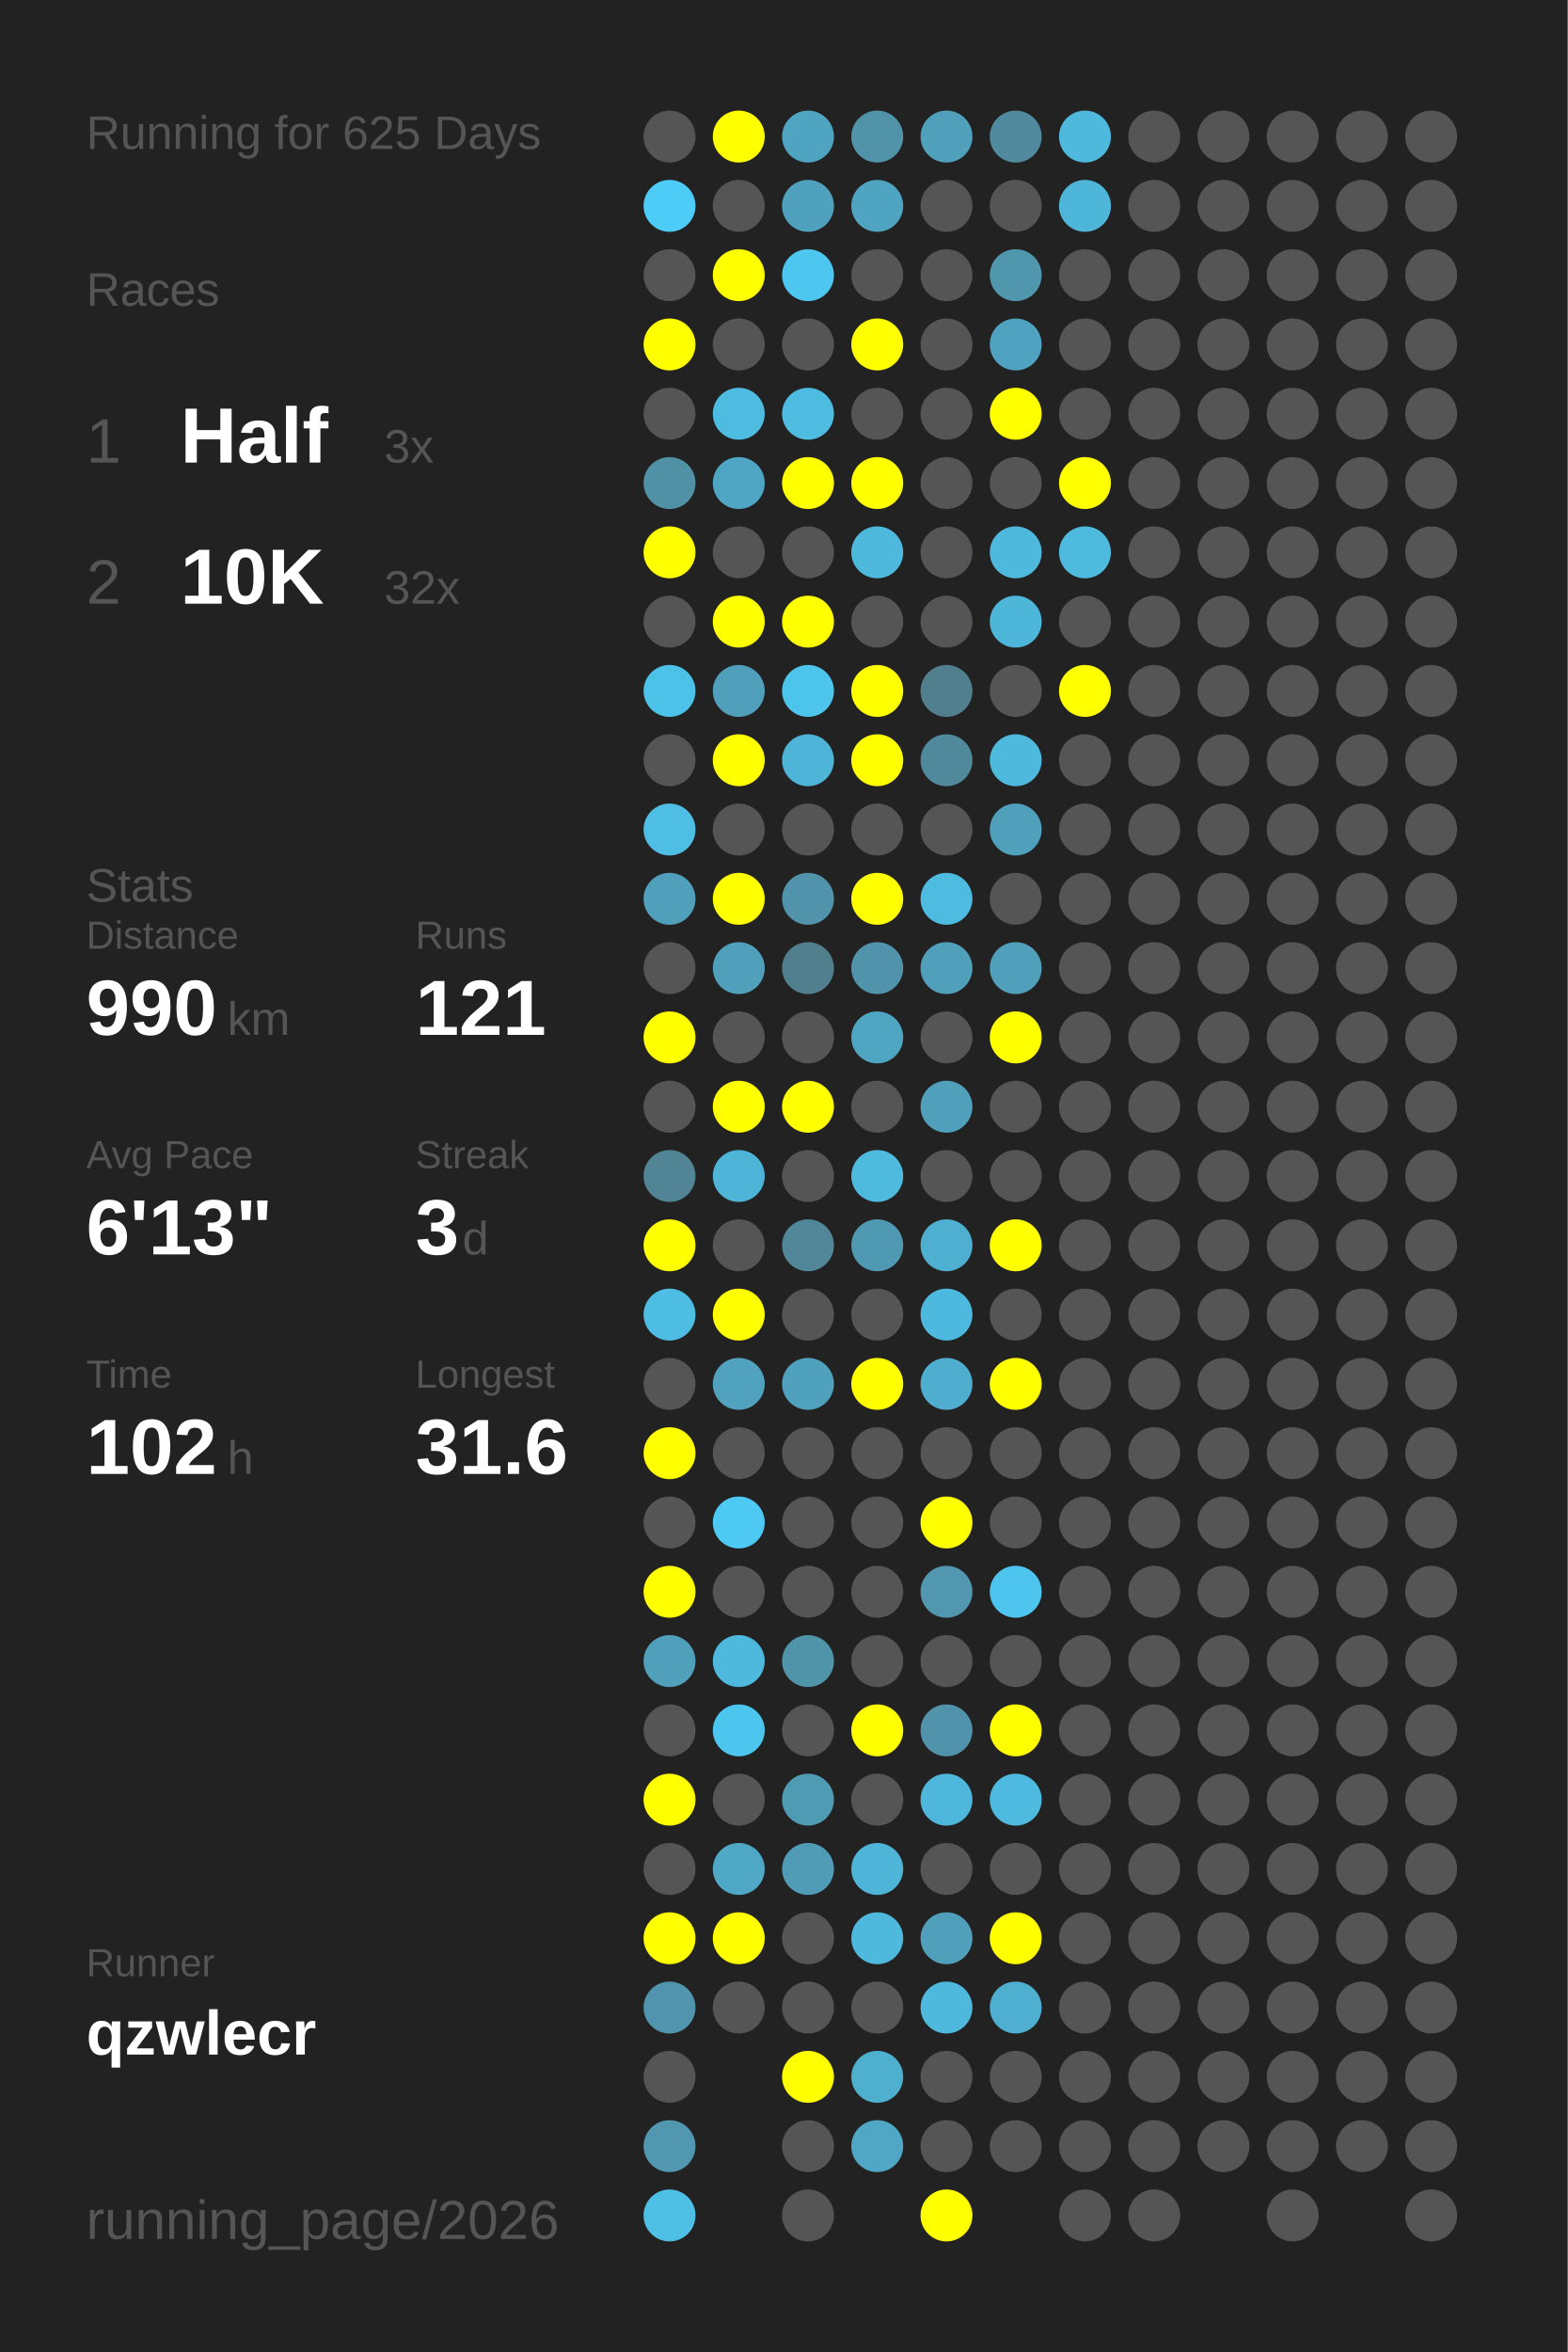
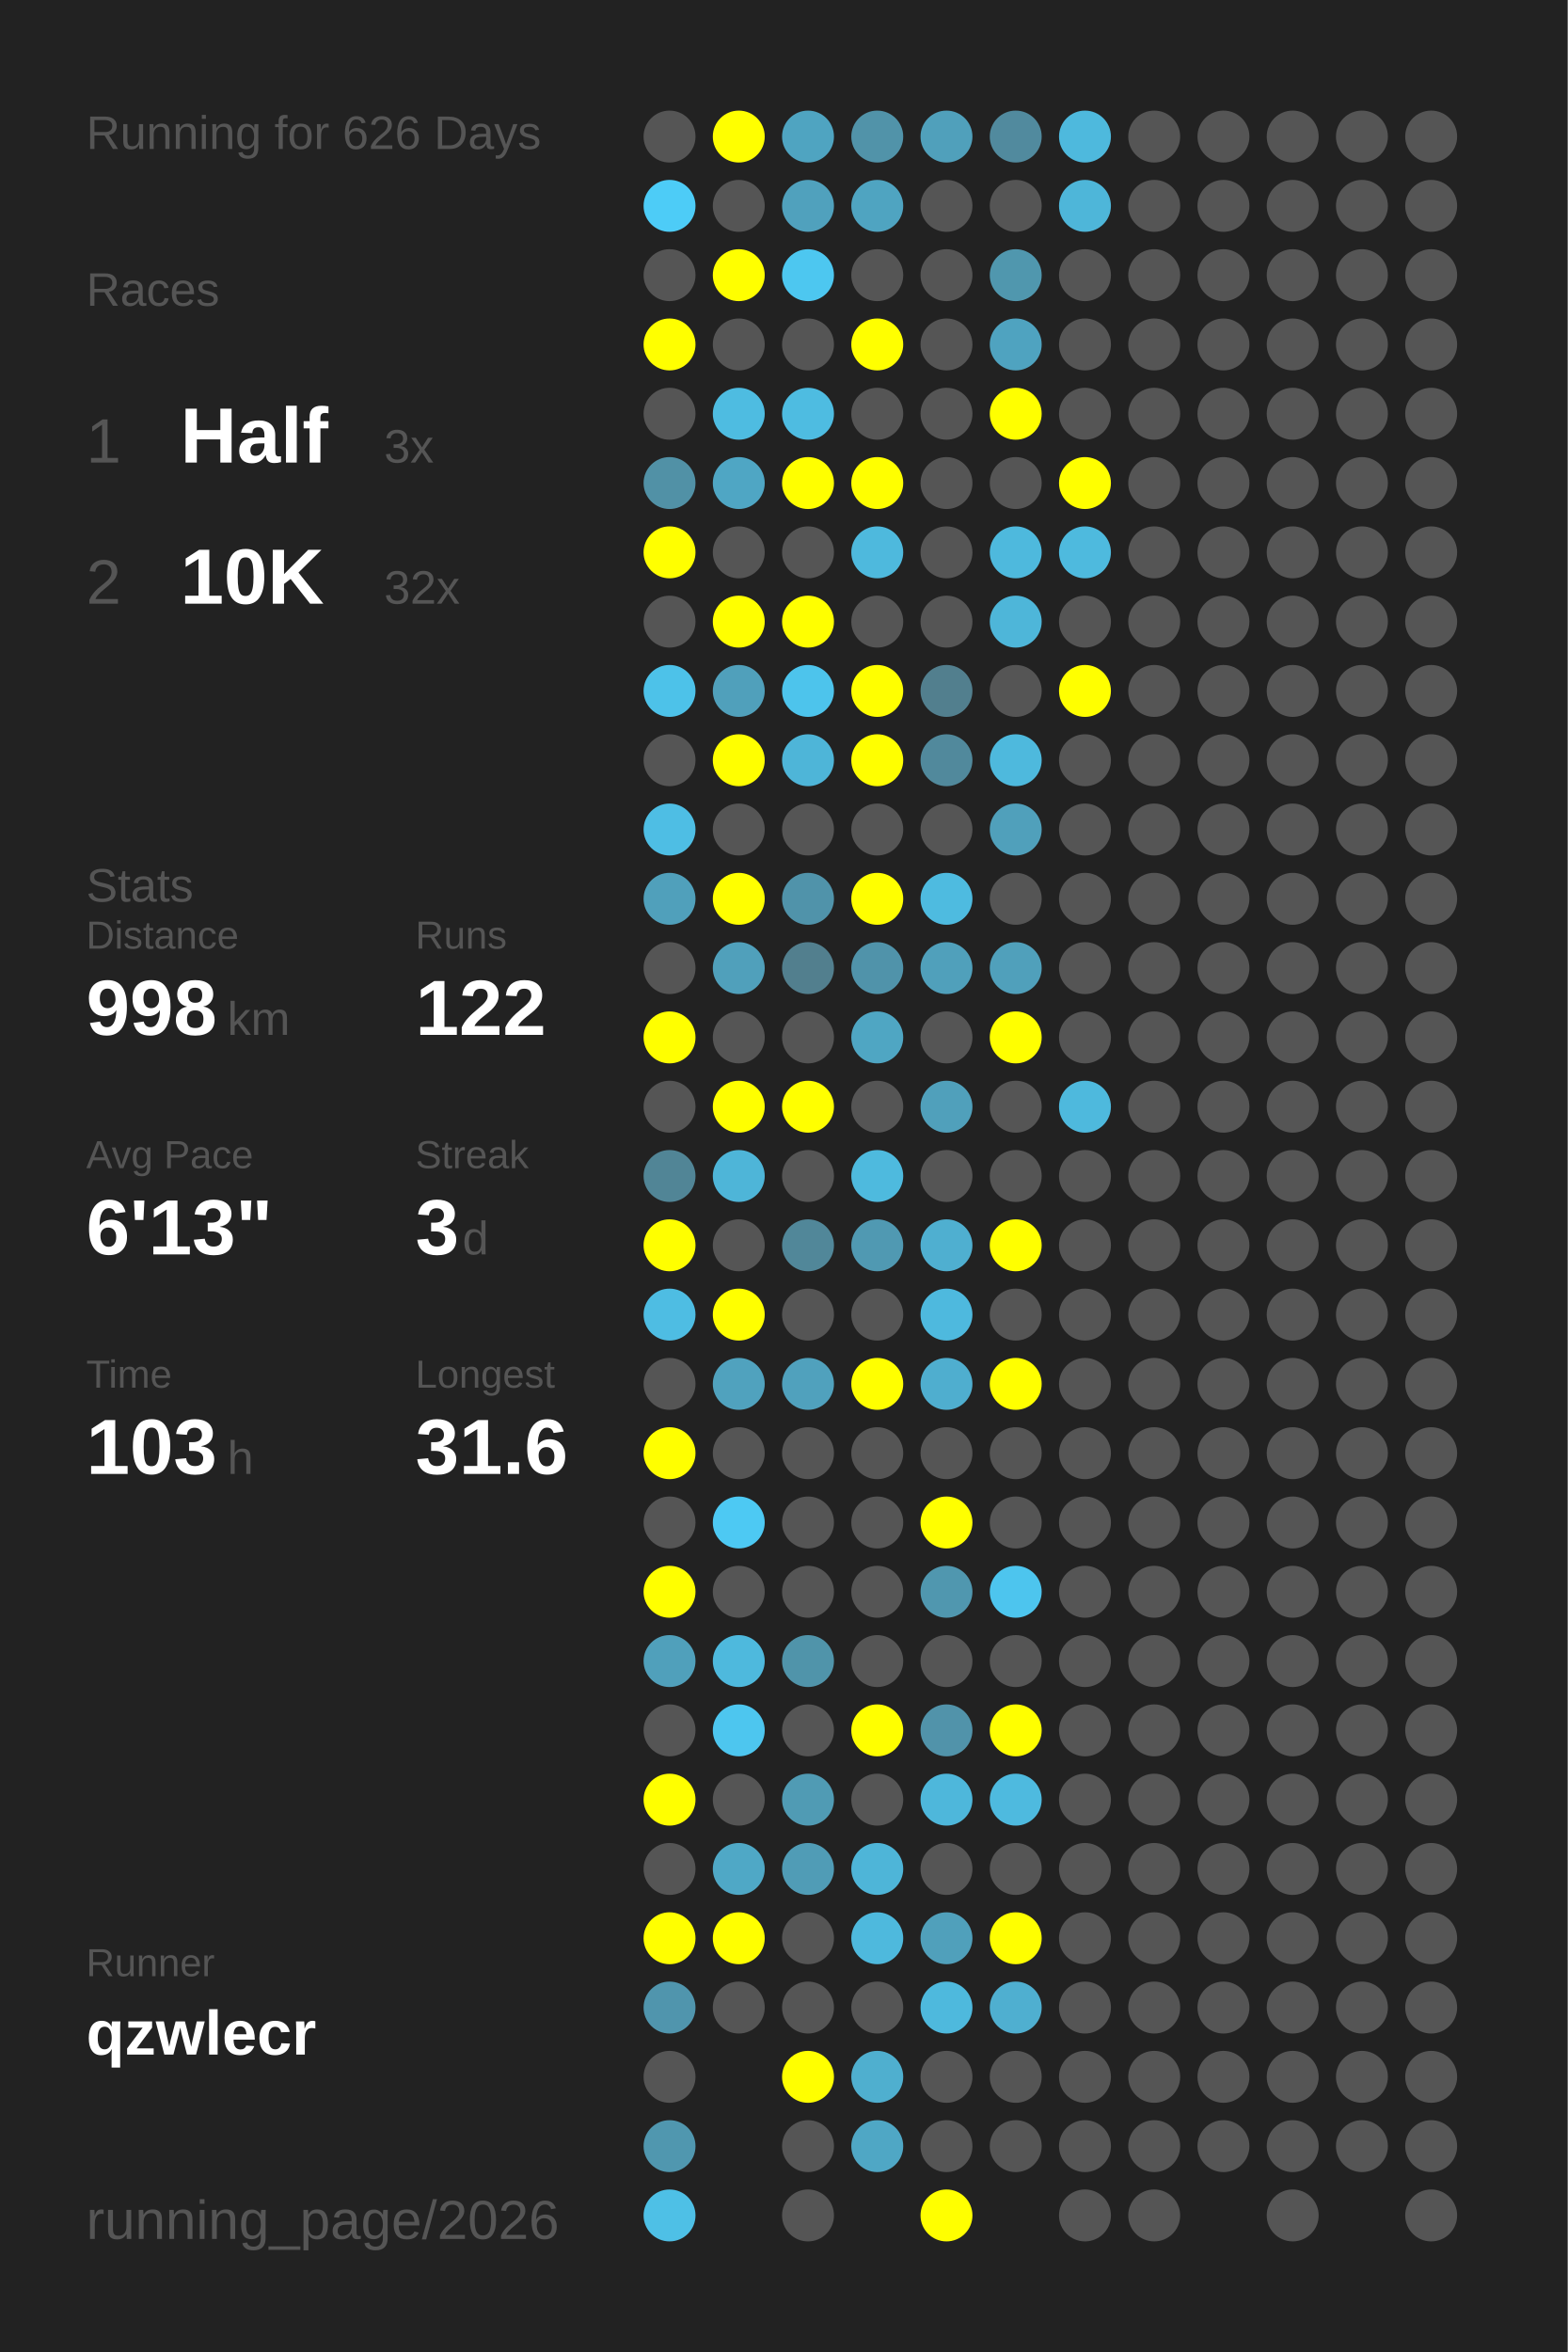
<svg xmlns="http://www.w3.org/2000/svg" baseProfile="full" height="300mm" version="1.1" viewBox="0,0,200,300" width="200mm">
  <defs />
  <rect fill="#222222" height="300" width="200" x="0" y="0" />
-   <text fill="#555555" style="font-size:6px; font-family:Arial;" x="11" y="19">Running for 625 Days</text>
+   <text fill="#555555" style="font-size:6px; font-family:Arial;" x="11" y="19">Running for 626 Days</text>
  <text fill="#555555" style="font-size:6px; font-family:Arial;" x="11" y="39">Races</text>
  <text fill="#555555" style="font-size:8px; font-family:Arial;" x="11" y="59">1</text>
  <text fill="#FFFFFF" style="font-size:10px; font-family:Arial; font-weight:bold;" x="23" y="59">Half</text>
  <text fill="#555555" style="font-size:6px; font-family:Arial;" x="49" y="59">3x</text>
  <text fill="#555555" style="font-size:8px; font-family:Arial;" x="11" y="77">2</text>
  <text fill="#FFFFFF" style="font-size:10px; font-family:Arial; font-weight:bold;" x="23" y="77">10K</text>
  <text fill="#555555" style="font-size:6px; font-family:Arial;" x="49" y="77">32x</text>
  <text fill="#555555" style="font-size:6px; font-family:Arial;" x="11" y="115">Stats</text>
  <text fill="#555555" style="font-size:5px; font-family:Arial;" x="11" y="121">Distance</text>
-   <text fill="#FFFFFF" style="font-size:10px; font-family:Arial; font-weight:bold;" x="11" y="132">990</text>
+   <text fill="#FFFFFF" style="font-size:10px; font-family:Arial; font-weight:bold;" x="11" y="132">998</text>
  <text fill="#555555" style="font-size:6px; font-family:Arial;" x="29" y="132">km</text>
  <text fill="#555555" style="font-size:5px; font-family:Arial;" x="53" y="121">Runs</text>
-   <text fill="#FFFFFF" style="font-size:10px; font-family:Arial; font-weight:bold;" x="53" y="132">121</text>
+   <text fill="#FFFFFF" style="font-size:10px; font-family:Arial; font-weight:bold;" x="53" y="132">122</text>
  <text fill="#555555" style="font-size:5px; font-family:Arial;" x="11" y="149">Avg Pace</text>
  <text fill="#FFFFFF" style="font-size:10px; font-family:Arial; font-weight:bold;" x="11" y="160">6'13"</text>
  <text fill="#555555" style="font-size:5px; font-family:Arial;" x="53" y="149">Streak</text>
  <text fill="#FFFFFF" style="font-size:10px; font-family:Arial; font-weight:bold;" x="53" y="160">3</text>
  <text fill="#555555" style="font-size:6px; font-family:Arial;" x="59" y="160">d</text>
  <text fill="#555555" style="font-size:5px; font-family:Arial;" x="11" y="177">Time</text>
-   <text fill="#FFFFFF" style="font-size:10px; font-family:Arial; font-weight:bold;" x="11" y="188">102</text>
+   <text fill="#FFFFFF" style="font-size:10px; font-family:Arial; font-weight:bold;" x="11" y="188">103</text>
  <text fill="#555555" style="font-size:6px; font-family:Arial;" x="29" y="188">h</text>
  <text fill="#555555" style="font-size:5px; font-family:Arial;" x="53" y="177">Longest</text>
  <text fill="#FFFFFF" style="font-size:10px; font-family:Arial; font-weight:bold;" x="53" y="188">31.6</text>
  <text fill="#555555" style="font-size:5px; font-family:Arial;" x="11" y="252.065">Runner</text>
  <text fill="#FFFFFF" style="font-size:8px; font-family:Arial; font-weight:bold;" x="11" y="262.065">qzwlecr</text>
  <text fill="#555555" style="font-size:7px; font-family:Arial;" x="11" y="285.581">running_page/2026</text>
  <circle cx="85.417" cy="17.419" fill="#555555" r="3.312" />
  <circle cx="85.417" cy="26.258" fill="#4dccf7" r="3.312" />
  <circle cx="85.417" cy="35.097" fill="#555555" r="3.312" />
  <circle cx="85.417" cy="43.935" fill="#FFFF00" r="3.312" />
  <circle cx="85.417" cy="52.774" fill="#555555" r="3.312" />
  <circle cx="85.417" cy="61.613" fill="#5191a6" r="3.312" />
  <circle cx="85.417" cy="70.452" fill="#FFFF00" r="3.312" />
  <circle cx="85.417" cy="79.29" fill="#555555" r="3.312" />
  <circle cx="85.417" cy="88.129" fill="#4dc2e9" r="3.312" />
  <circle cx="85.417" cy="96.968" fill="#555555" r="3.312" />
  <circle cx="85.417" cy="105.806" fill="#4ebee4" r="3.312" />
  <circle cx="85.417" cy="114.645" fill="#50a0bb" r="3.312" />
  <circle cx="85.417" cy="123.484" fill="#555555" r="3.312" />
  <circle cx="85.417" cy="132.323" fill="#FFFF00" r="3.312" />
  <circle cx="85.417" cy="141.161" fill="#555555" r="3.312" />
  <circle cx="85.417" cy="150" fill="#518596" r="3.312" />
  <circle cx="85.417" cy="158.839" fill="#FFFF00" r="3.312" />
  <circle cx="85.417" cy="167.677" fill="#4ebde3" r="3.312" />
  <circle cx="85.417" cy="176.516" fill="#555555" r="3.312" />
  <circle cx="85.417" cy="185.355" fill="#FFFF00" r="3.312" />
  <circle cx="85.417" cy="194.194" fill="#555555" r="3.312" />
  <circle cx="85.417" cy="203.032" fill="#FFFF00" r="3.312" />
  <circle cx="85.417" cy="211.871" fill="#50a0bb" r="3.312" />
  <circle cx="85.417" cy="220.71" fill="#555555" r="3.312" />
  <circle cx="85.417" cy="229.548" fill="#FFFF00" r="3.312" />
  <circle cx="85.417" cy="238.387" fill="#555555" r="3.312" />
  <circle cx="85.417" cy="247.226" fill="#FFFF00" r="3.312" />
  <circle cx="85.417" cy="256.065" fill="#5095ad" r="3.312" />
  <circle cx="85.417" cy="264.903" fill="#555555" r="3.312" />
  <circle cx="85.417" cy="273.742" fill="#5097af" r="3.312" />
  <circle cx="85.417" cy="282.581" fill="#4ec0e6" r="3.312" />
  <circle cx="94.25" cy="17.419" fill="#FFFF00" r="3.312" />
  <circle cx="94.25" cy="26.258" fill="#555555" r="3.312" />
  <circle cx="94.25" cy="35.097" fill="#FFFF00" r="3.312" />
  <circle cx="94.25" cy="43.935" fill="#555555" r="3.312" />
  <circle cx="94.25" cy="52.774" fill="#4ebce1" r="3.312" />
  <circle cx="94.25" cy="61.613" fill="#4fa6c4" r="3.312" />
  <circle cx="94.25" cy="70.452" fill="#555555" r="3.312" />
  <circle cx="94.25" cy="79.29" fill="#FFFF00" r="3.312" />
  <circle cx="94.25" cy="88.129" fill="#50a0bb" r="3.312" />
  <circle cx="94.25" cy="96.968" fill="#FFFF00" r="3.312" />
  <circle cx="94.25" cy="105.806" fill="#555555" r="3.312" />
  <circle cx="94.25" cy="114.645" fill="#FFFF00" r="3.312" />
  <circle cx="94.25" cy="123.484" fill="#50a0bb" r="3.312" />
  <circle cx="94.25" cy="132.323" fill="#555555" r="3.312" />
  <circle cx="94.25" cy="141.161" fill="#FFFF00" r="3.312" />
  <circle cx="94.25" cy="150" fill="#4eb5d8" r="3.312" />
  <circle cx="94.25" cy="158.839" fill="#555555" r="3.312" />
  <circle cx="94.25" cy="167.677" fill="#FFFF00" r="3.312" />
  <circle cx="94.25" cy="176.516" fill="#50a2be" r="3.312" />
  <circle cx="94.25" cy="185.355" fill="#555555" r="3.312" />
  <circle cx="94.25" cy="194.194" fill="#4dc9f3" r="3.312" />
  <circle cx="94.25" cy="203.032" fill="#555555" r="3.312" />
  <circle cx="94.25" cy="211.871" fill="#4eb9dd" r="3.312" />
  <circle cx="94.25" cy="220.71" fill="#4dc6ef" r="3.312" />
  <circle cx="94.25" cy="229.548" fill="#555555" r="3.312" />
  <circle cx="94.25" cy="238.387" fill="#4fa8c6" r="3.312" />
  <circle cx="94.25" cy="247.226" fill="#FFFF00" r="3.312" />
  <circle cx="94.25" cy="256.065" fill="#555555" r="3.312" />
  <circle cx="103.083" cy="17.419" fill="#4fa4c1" r="3.312" />
  <circle cx="103.083" cy="26.258" fill="#50a1bd" r="3.312" />
  <circle cx="103.083" cy="35.097" fill="#4dc7f0" r="3.312" />
  <circle cx="103.083" cy="43.935" fill="#555555" r="3.312" />
  <circle cx="103.083" cy="52.774" fill="#4ebce1" r="3.312" />
  <circle cx="103.083" cy="61.613" fill="#FFFF00" r="3.312" />
  <circle cx="103.083" cy="70.452" fill="#555555" r="3.312" />
  <circle cx="103.083" cy="79.29" fill="#FFFF00" r="3.312" />
  <circle cx="103.083" cy="88.129" fill="#4dc4ec" r="3.312" />
  <circle cx="103.083" cy="96.968" fill="#4eb5d8" r="3.312" />
  <circle cx="103.083" cy="105.806" fill="#555555" r="3.312" />
  <circle cx="103.083" cy="114.645" fill="#5093aa" r="3.312" />
  <circle cx="103.083" cy="123.484" fill="#527f8e" r="3.312" />
  <circle cx="103.083" cy="132.323" fill="#555555" r="3.312" />
  <circle cx="103.083" cy="141.161" fill="#FFFF00" r="3.312" />
  <circle cx="103.083" cy="150" fill="#555555" r="3.312" />
  <circle cx="103.083" cy="158.839" fill="#518799" r="3.312" />
  <circle cx="103.083" cy="167.677" fill="#555555" r="3.312" />
  <circle cx="103.083" cy="176.516" fill="#50a1bd" r="3.312" />
  <circle cx="103.083" cy="185.355" fill="#555555" r="3.312" />
  <circle cx="103.083" cy="194.194" fill="#555555" r="3.312" />
  <circle cx="103.083" cy="203.032" fill="#555555" r="3.312" />
  <circle cx="103.083" cy="211.871" fill="#5094aa" r="3.312" />
  <circle cx="103.083" cy="220.71" fill="#555555" r="3.312" />
  <circle cx="103.083" cy="229.548" fill="#509bb4" r="3.312" />
  <circle cx="103.083" cy="238.387" fill="#509cb6" r="3.312" />
  <circle cx="103.083" cy="247.226" fill="#555555" r="3.312" />
  <circle cx="103.083" cy="256.065" fill="#555555" r="3.312" />
  <circle cx="103.083" cy="264.903" fill="#FFFF00" r="3.312" />
  <circle cx="103.083" cy="273.742" fill="#555555" r="3.312" />
  <circle cx="103.083" cy="282.581" fill="#555555" r="3.312" />
  <circle cx="111.917" cy="17.419" fill="#5193a9" r="3.312" />
  <circle cx="111.917" cy="26.258" fill="#4fa4c1" r="3.312" />
  <circle cx="111.917" cy="35.097" fill="#555555" r="3.312" />
  <circle cx="111.917" cy="43.935" fill="#FFFF00" r="3.312" />
  <circle cx="111.917" cy="52.774" fill="#555555" r="3.312" />
  <circle cx="111.917" cy="61.613" fill="#FFFF00" r="3.312" />
  <circle cx="111.917" cy="70.452" fill="#4eb9dd" r="3.312" />
  <circle cx="111.917" cy="79.29" fill="#555555" r="3.312" />
  <circle cx="111.917" cy="88.129" fill="#FFFF00" r="3.312" />
  <circle cx="111.917" cy="96.968" fill="#FFFF00" r="3.312" />
  <circle cx="111.917" cy="105.806" fill="#555555" r="3.312" />
  <circle cx="111.917" cy="114.645" fill="#FFFF00" r="3.312" />
  <circle cx="111.917" cy="123.484" fill="#5093aa" r="3.312" />
  <circle cx="111.917" cy="132.323" fill="#4fa6c3" r="3.312" />
  <circle cx="111.917" cy="141.161" fill="#555555" r="3.312" />
  <circle cx="111.917" cy="150" fill="#4ebade" r="3.312" />
  <circle cx="111.917" cy="158.839" fill="#5099b2" r="3.312" />
  <circle cx="111.917" cy="167.677" fill="#555555" r="3.312" />
  <circle cx="111.917" cy="176.516" fill="#FFFF00" r="3.312" />
  <circle cx="111.917" cy="185.355" fill="#555555" r="3.312" />
  <circle cx="111.917" cy="194.194" fill="#555555" r="3.312" />
  <circle cx="111.917" cy="203.032" fill="#555555" r="3.312" />
  <circle cx="111.917" cy="211.871" fill="#555555" r="3.312" />
  <circle cx="111.917" cy="220.71" fill="#FFFF00" r="3.312" />
  <circle cx="111.917" cy="229.548" fill="#555555" r="3.312" />
  <circle cx="111.917" cy="238.387" fill="#4eb5d8" r="3.312" />
  <circle cx="111.917" cy="247.226" fill="#4eb9dd" r="3.312" />
  <circle cx="111.917" cy="256.065" fill="#555555" r="3.312" />
  <circle cx="111.917" cy="264.903" fill="#4fafcf" r="3.312" />
  <circle cx="111.917" cy="273.742" fill="#4fa7c5" r="3.312" />
  <circle cx="120.75" cy="17.419" fill="#50a0bb" r="3.312" />
  <circle cx="120.75" cy="26.258" fill="#555555" r="3.312" />
  <circle cx="120.75" cy="35.097" fill="#555555" r="3.312" />
  <circle cx="120.75" cy="43.935" fill="#555555" r="3.312" />
  <circle cx="120.75" cy="52.774" fill="#555555" r="3.312" />
  <circle cx="120.75" cy="61.613" fill="#555555" r="3.312" />
  <circle cx="120.75" cy="70.452" fill="#555555" r="3.312" />
  <circle cx="120.75" cy="79.29" fill="#555555" r="3.312" />
  <circle cx="120.75" cy="88.129" fill="#527f8e" r="3.312" />
  <circle cx="120.75" cy="96.968" fill="#51899c" r="3.312" />
  <circle cx="120.75" cy="105.806" fill="#555555" r="3.312" />
  <circle cx="120.75" cy="114.645" fill="#4ebbe0" r="3.312" />
  <circle cx="120.75" cy="123.484" fill="#50a0bb" r="3.312" />
  <circle cx="120.75" cy="132.323" fill="#555555" r="3.312" />
  <circle cx="120.75" cy="141.161" fill="#50a0bb" r="3.312" />
  <circle cx="120.75" cy="150" fill="#555555" r="3.312" />
  <circle cx="120.75" cy="158.839" fill="#4fafd0" r="3.312" />
  <circle cx="120.75" cy="167.677" fill="#4eb9de" r="3.312" />
  <circle cx="120.75" cy="176.516" fill="#4faecf" r="3.312" />
  <circle cx="120.75" cy="185.355" fill="#555555" r="3.312" />
  <circle cx="120.75" cy="194.194" fill="#FFFF00" r="3.312" />
  <circle cx="120.75" cy="203.032" fill="#5097af" r="3.312" />
  <circle cx="120.75" cy="211.871" fill="#555555" r="3.312" />
  <circle cx="120.75" cy="220.71" fill="#5193aa" r="3.312" />
  <circle cx="120.75" cy="229.548" fill="#4eb7db" r="3.312" />
  <circle cx="120.75" cy="238.387" fill="#555555" r="3.312" />
  <circle cx="120.75" cy="247.226" fill="#50a0bb" r="3.312" />
  <circle cx="120.75" cy="256.065" fill="#4eb9dd" r="3.312" />
  <circle cx="120.75" cy="264.903" fill="#555555" r="3.312" />
  <circle cx="120.75" cy="273.742" fill="#555555" r="3.312" />
  <circle cx="120.75" cy="282.581" fill="#FFFF00" r="3.312" />
  <circle cx="129.583" cy="17.419" fill="#518a9e" r="3.312" />
  <circle cx="129.583" cy="26.258" fill="#555555" r="3.312" />
  <circle cx="129.583" cy="35.097" fill="#5097ae" r="3.312" />
  <circle cx="129.583" cy="43.935" fill="#4fa3c0" r="3.312" />
  <circle cx="129.583" cy="52.774" fill="#FFFF00" r="3.312" />
  <circle cx="129.583" cy="61.613" fill="#555555" r="3.312" />
  <circle cx="129.583" cy="70.452" fill="#4eb9dd" r="3.312" />
  <circle cx="129.583" cy="79.29" fill="#4eb6d9" r="3.312" />
  <circle cx="129.583" cy="88.129" fill="#555555" r="3.312" />
  <circle cx="129.583" cy="96.968" fill="#4eb9dd" r="3.312" />
  <circle cx="129.583" cy="105.806" fill="#50a0bb" r="3.312" />
  <circle cx="129.583" cy="114.645" fill="#555555" r="3.312" />
  <circle cx="129.583" cy="123.484" fill="#50a0bb" r="3.312" />
  <circle cx="129.583" cy="132.323" fill="#FFFF00" r="3.312" />
  <circle cx="129.583" cy="141.161" fill="#555555" r="3.312" />
  <circle cx="129.583" cy="150" fill="#555555" r="3.312" />
  <circle cx="129.583" cy="158.839" fill="#FFFF00" r="3.312" />
  <circle cx="129.583" cy="167.677" fill="#555555" r="3.312" />
  <circle cx="129.583" cy="176.516" fill="#FFFF00" r="3.312" />
  <circle cx="129.583" cy="185.355" fill="#555555" r="3.312" />
  <circle cx="129.583" cy="194.194" fill="#555555" r="3.312" />
  <circle cx="129.583" cy="203.032" fill="#4dc5ee" r="3.312" />
  <circle cx="129.583" cy="211.871" fill="#555555" r="3.312" />
  <circle cx="129.583" cy="220.71" fill="#FFFF00" r="3.312" />
  <circle cx="129.583" cy="229.548" fill="#4ebadf" r="3.312" />
  <circle cx="129.583" cy="238.387" fill="#555555" r="3.312" />
  <circle cx="129.583" cy="247.226" fill="#FFFF00" r="3.312" />
  <circle cx="129.583" cy="256.065" fill="#4fafd0" r="3.312" />
  <circle cx="129.583" cy="264.903" fill="#555555" r="3.312" />
  <circle cx="129.583" cy="273.742" fill="#555555" r="3.312" />
  <circle cx="138.417" cy="17.419" fill="#4eb9dd" r="3.312" />
  <circle cx="138.417" cy="26.258" fill="#4eb6d9" r="3.312" />
  <circle cx="138.417" cy="35.097" fill="#555555" r="3.312" />
  <circle cx="138.417" cy="43.935" fill="#555555" r="3.312" />
  <circle cx="138.417" cy="52.774" fill="#555555" r="3.312" />
  <circle cx="138.417" cy="61.613" fill="#FFFF00" r="3.312" />
  <circle cx="138.417" cy="70.452" fill="#4ebade" r="3.312" />
  <circle cx="138.417" cy="79.29" fill="#555555" r="3.312" />
  <circle cx="138.417" cy="88.129" fill="#FFFF00" r="3.312" />
  <circle cx="138.417" cy="96.968" fill="#555555" r="3.312" />
  <circle cx="138.417" cy="105.806" fill="#555555" r="3.312" />
  <circle cx="138.417" cy="114.645" fill="#555555" r="3.312" />
  <circle cx="138.417" cy="123.484" fill="#555555" r="3.312" />
  <circle cx="138.417" cy="132.323" fill="#555555" r="3.312" />
-   <circle cx="138.417" cy="141.161" fill="#555555" r="3.312" />
+   <circle cx="138.417" cy="141.161" fill="#4eb9dd" r="3.312" />
  <circle cx="138.417" cy="150" fill="#555555" r="3.312" />
  <circle cx="138.417" cy="158.839" fill="#555555" r="3.312" />
  <circle cx="138.417" cy="167.677" fill="#555555" r="3.312" />
  <circle cx="138.417" cy="176.516" fill="#555555" r="3.312" />
  <circle cx="138.417" cy="185.355" fill="#555555" r="3.312" />
  <circle cx="138.417" cy="194.194" fill="#555555" r="3.312" />
  <circle cx="138.417" cy="203.032" fill="#555555" r="3.312" />
  <circle cx="138.417" cy="211.871" fill="#555555" r="3.312" />
  <circle cx="138.417" cy="220.71" fill="#555555" r="3.312" />
  <circle cx="138.417" cy="229.548" fill="#555555" r="3.312" />
  <circle cx="138.417" cy="238.387" fill="#555555" r="3.312" />
  <circle cx="138.417" cy="247.226" fill="#555555" r="3.312" />
  <circle cx="138.417" cy="256.065" fill="#555555" r="3.312" />
  <circle cx="138.417" cy="264.903" fill="#555555" r="3.312" />
  <circle cx="138.417" cy="273.742" fill="#555555" r="3.312" />
  <circle cx="138.417" cy="282.581" fill="#555555" r="3.312" />
  <circle cx="147.25" cy="17.419" fill="#555555" r="3.312" />
  <circle cx="147.25" cy="26.258" fill="#555555" r="3.312" />
  <circle cx="147.25" cy="35.097" fill="#555555" r="3.312" />
  <circle cx="147.25" cy="43.935" fill="#555555" r="3.312" />
  <circle cx="147.25" cy="52.774" fill="#555555" r="3.312" />
  <circle cx="147.25" cy="61.613" fill="#555555" r="3.312" />
  <circle cx="147.25" cy="70.452" fill="#555555" r="3.312" />
  <circle cx="147.25" cy="79.29" fill="#555555" r="3.312" />
  <circle cx="147.25" cy="88.129" fill="#555555" r="3.312" />
  <circle cx="147.25" cy="96.968" fill="#555555" r="3.312" />
  <circle cx="147.25" cy="105.806" fill="#555555" r="3.312" />
  <circle cx="147.25" cy="114.645" fill="#555555" r="3.312" />
  <circle cx="147.25" cy="123.484" fill="#555555" r="3.312" />
  <circle cx="147.25" cy="132.323" fill="#555555" r="3.312" />
  <circle cx="147.25" cy="141.161" fill="#555555" r="3.312" />
  <circle cx="147.25" cy="150" fill="#555555" r="3.312" />
  <circle cx="147.25" cy="158.839" fill="#555555" r="3.312" />
  <circle cx="147.25" cy="167.677" fill="#555555" r="3.312" />
  <circle cx="147.25" cy="176.516" fill="#555555" r="3.312" />
  <circle cx="147.25" cy="185.355" fill="#555555" r="3.312" />
  <circle cx="147.25" cy="194.194" fill="#555555" r="3.312" />
  <circle cx="147.25" cy="203.032" fill="#555555" r="3.312" />
  <circle cx="147.25" cy="211.871" fill="#555555" r="3.312" />
  <circle cx="147.25" cy="220.71" fill="#555555" r="3.312" />
  <circle cx="147.25" cy="229.548" fill="#555555" r="3.312" />
  <circle cx="147.25" cy="238.387" fill="#555555" r="3.312" />
  <circle cx="147.25" cy="247.226" fill="#555555" r="3.312" />
  <circle cx="147.25" cy="256.065" fill="#555555" r="3.312" />
  <circle cx="147.25" cy="264.903" fill="#555555" r="3.312" />
  <circle cx="147.25" cy="273.742" fill="#555555" r="3.312" />
  <circle cx="147.25" cy="282.581" fill="#555555" r="3.312" />
  <circle cx="156.083" cy="17.419" fill="#555555" r="3.312" />
  <circle cx="156.083" cy="26.258" fill="#555555" r="3.312" />
  <circle cx="156.083" cy="35.097" fill="#555555" r="3.312" />
  <circle cx="156.083" cy="43.935" fill="#555555" r="3.312" />
  <circle cx="156.083" cy="52.774" fill="#555555" r="3.312" />
  <circle cx="156.083" cy="61.613" fill="#555555" r="3.312" />
  <circle cx="156.083" cy="70.452" fill="#555555" r="3.312" />
  <circle cx="156.083" cy="79.29" fill="#555555" r="3.312" />
  <circle cx="156.083" cy="88.129" fill="#555555" r="3.312" />
  <circle cx="156.083" cy="96.968" fill="#555555" r="3.312" />
  <circle cx="156.083" cy="105.806" fill="#555555" r="3.312" />
  <circle cx="156.083" cy="114.645" fill="#555555" r="3.312" />
  <circle cx="156.083" cy="123.484" fill="#555555" r="3.312" />
  <circle cx="156.083" cy="132.323" fill="#555555" r="3.312" />
  <circle cx="156.083" cy="141.161" fill="#555555" r="3.312" />
  <circle cx="156.083" cy="150" fill="#555555" r="3.312" />
  <circle cx="156.083" cy="158.839" fill="#555555" r="3.312" />
  <circle cx="156.083" cy="167.677" fill="#555555" r="3.312" />
  <circle cx="156.083" cy="176.516" fill="#555555" r="3.312" />
  <circle cx="156.083" cy="185.355" fill="#555555" r="3.312" />
  <circle cx="156.083" cy="194.194" fill="#555555" r="3.312" />
  <circle cx="156.083" cy="203.032" fill="#555555" r="3.312" />
  <circle cx="156.083" cy="211.871" fill="#555555" r="3.312" />
  <circle cx="156.083" cy="220.71" fill="#555555" r="3.312" />
  <circle cx="156.083" cy="229.548" fill="#555555" r="3.312" />
  <circle cx="156.083" cy="238.387" fill="#555555" r="3.312" />
  <circle cx="156.083" cy="247.226" fill="#555555" r="3.312" />
  <circle cx="156.083" cy="256.065" fill="#555555" r="3.312" />
  <circle cx="156.083" cy="264.903" fill="#555555" r="3.312" />
  <circle cx="156.083" cy="273.742" fill="#555555" r="3.312" />
  <circle cx="164.917" cy="17.419" fill="#555555" r="3.312" />
  <circle cx="164.917" cy="26.258" fill="#555555" r="3.312" />
  <circle cx="164.917" cy="35.097" fill="#555555" r="3.312" />
  <circle cx="164.917" cy="43.935" fill="#555555" r="3.312" />
  <circle cx="164.917" cy="52.774" fill="#555555" r="3.312" />
  <circle cx="164.917" cy="61.613" fill="#555555" r="3.312" />
  <circle cx="164.917" cy="70.452" fill="#555555" r="3.312" />
  <circle cx="164.917" cy="79.29" fill="#555555" r="3.312" />
  <circle cx="164.917" cy="88.129" fill="#555555" r="3.312" />
  <circle cx="164.917" cy="96.968" fill="#555555" r="3.312" />
  <circle cx="164.917" cy="105.806" fill="#555555" r="3.312" />
  <circle cx="164.917" cy="114.645" fill="#555555" r="3.312" />
  <circle cx="164.917" cy="123.484" fill="#555555" r="3.312" />
  <circle cx="164.917" cy="132.323" fill="#555555" r="3.312" />
  <circle cx="164.917" cy="141.161" fill="#555555" r="3.312" />
  <circle cx="164.917" cy="150" fill="#555555" r="3.312" />
  <circle cx="164.917" cy="158.839" fill="#555555" r="3.312" />
  <circle cx="164.917" cy="167.677" fill="#555555" r="3.312" />
  <circle cx="164.917" cy="176.516" fill="#555555" r="3.312" />
  <circle cx="164.917" cy="185.355" fill="#555555" r="3.312" />
  <circle cx="164.917" cy="194.194" fill="#555555" r="3.312" />
  <circle cx="164.917" cy="203.032" fill="#555555" r="3.312" />
  <circle cx="164.917" cy="211.871" fill="#555555" r="3.312" />
  <circle cx="164.917" cy="220.71" fill="#555555" r="3.312" />
  <circle cx="164.917" cy="229.548" fill="#555555" r="3.312" />
  <circle cx="164.917" cy="238.387" fill="#555555" r="3.312" />
  <circle cx="164.917" cy="247.226" fill="#555555" r="3.312" />
  <circle cx="164.917" cy="256.065" fill="#555555" r="3.312" />
  <circle cx="164.917" cy="264.903" fill="#555555" r="3.312" />
  <circle cx="164.917" cy="273.742" fill="#555555" r="3.312" />
  <circle cx="164.917" cy="282.581" fill="#555555" r="3.312" />
  <circle cx="173.75" cy="17.419" fill="#555555" r="3.312" />
  <circle cx="173.75" cy="26.258" fill="#555555" r="3.312" />
  <circle cx="173.75" cy="35.097" fill="#555555" r="3.312" />
  <circle cx="173.75" cy="43.935" fill="#555555" r="3.312" />
  <circle cx="173.75" cy="52.774" fill="#555555" r="3.312" />
  <circle cx="173.75" cy="61.613" fill="#555555" r="3.312" />
  <circle cx="173.75" cy="70.452" fill="#555555" r="3.312" />
  <circle cx="173.75" cy="79.29" fill="#555555" r="3.312" />
  <circle cx="173.75" cy="88.129" fill="#555555" r="3.312" />
  <circle cx="173.75" cy="96.968" fill="#555555" r="3.312" />
  <circle cx="173.75" cy="105.806" fill="#555555" r="3.312" />
  <circle cx="173.75" cy="114.645" fill="#555555" r="3.312" />
  <circle cx="173.75" cy="123.484" fill="#555555" r="3.312" />
  <circle cx="173.75" cy="132.323" fill="#555555" r="3.312" />
  <circle cx="173.75" cy="141.161" fill="#555555" r="3.312" />
  <circle cx="173.75" cy="150" fill="#555555" r="3.312" />
  <circle cx="173.75" cy="158.839" fill="#555555" r="3.312" />
  <circle cx="173.75" cy="167.677" fill="#555555" r="3.312" />
  <circle cx="173.75" cy="176.516" fill="#555555" r="3.312" />
  <circle cx="173.75" cy="185.355" fill="#555555" r="3.312" />
  <circle cx="173.75" cy="194.194" fill="#555555" r="3.312" />
  <circle cx="173.75" cy="203.032" fill="#555555" r="3.312" />
  <circle cx="173.75" cy="211.871" fill="#555555" r="3.312" />
  <circle cx="173.75" cy="220.71" fill="#555555" r="3.312" />
  <circle cx="173.75" cy="229.548" fill="#555555" r="3.312" />
  <circle cx="173.75" cy="238.387" fill="#555555" r="3.312" />
  <circle cx="173.75" cy="247.226" fill="#555555" r="3.312" />
  <circle cx="173.75" cy="256.065" fill="#555555" r="3.312" />
  <circle cx="173.75" cy="264.903" fill="#555555" r="3.312" />
  <circle cx="173.75" cy="273.742" fill="#555555" r="3.312" />
  <circle cx="182.583" cy="17.419" fill="#555555" r="3.312" />
  <circle cx="182.583" cy="26.258" fill="#555555" r="3.312" />
  <circle cx="182.583" cy="35.097" fill="#555555" r="3.312" />
  <circle cx="182.583" cy="43.935" fill="#555555" r="3.312" />
  <circle cx="182.583" cy="52.774" fill="#555555" r="3.312" />
  <circle cx="182.583" cy="61.613" fill="#555555" r="3.312" />
  <circle cx="182.583" cy="70.452" fill="#555555" r="3.312" />
  <circle cx="182.583" cy="79.29" fill="#555555" r="3.312" />
  <circle cx="182.583" cy="88.129" fill="#555555" r="3.312" />
  <circle cx="182.583" cy="96.968" fill="#555555" r="3.312" />
  <circle cx="182.583" cy="105.806" fill="#555555" r="3.312" />
  <circle cx="182.583" cy="114.645" fill="#555555" r="3.312" />
  <circle cx="182.583" cy="123.484" fill="#555555" r="3.312" />
  <circle cx="182.583" cy="132.323" fill="#555555" r="3.312" />
  <circle cx="182.583" cy="141.161" fill="#555555" r="3.312" />
  <circle cx="182.583" cy="150" fill="#555555" r="3.312" />
  <circle cx="182.583" cy="158.839" fill="#555555" r="3.312" />
  <circle cx="182.583" cy="167.677" fill="#555555" r="3.312" />
  <circle cx="182.583" cy="176.516" fill="#555555" r="3.312" />
  <circle cx="182.583" cy="185.355" fill="#555555" r="3.312" />
  <circle cx="182.583" cy="194.194" fill="#555555" r="3.312" />
  <circle cx="182.583" cy="203.032" fill="#555555" r="3.312" />
  <circle cx="182.583" cy="211.871" fill="#555555" r="3.312" />
  <circle cx="182.583" cy="220.71" fill="#555555" r="3.312" />
  <circle cx="182.583" cy="229.548" fill="#555555" r="3.312" />
  <circle cx="182.583" cy="238.387" fill="#555555" r="3.312" />
  <circle cx="182.583" cy="247.226" fill="#555555" r="3.312" />
  <circle cx="182.583" cy="256.065" fill="#555555" r="3.312" />
  <circle cx="182.583" cy="264.903" fill="#555555" r="3.312" />
  <circle cx="182.583" cy="273.742" fill="#555555" r="3.312" />
  <circle cx="182.583" cy="282.581" fill="#555555" r="3.312" />
</svg>
